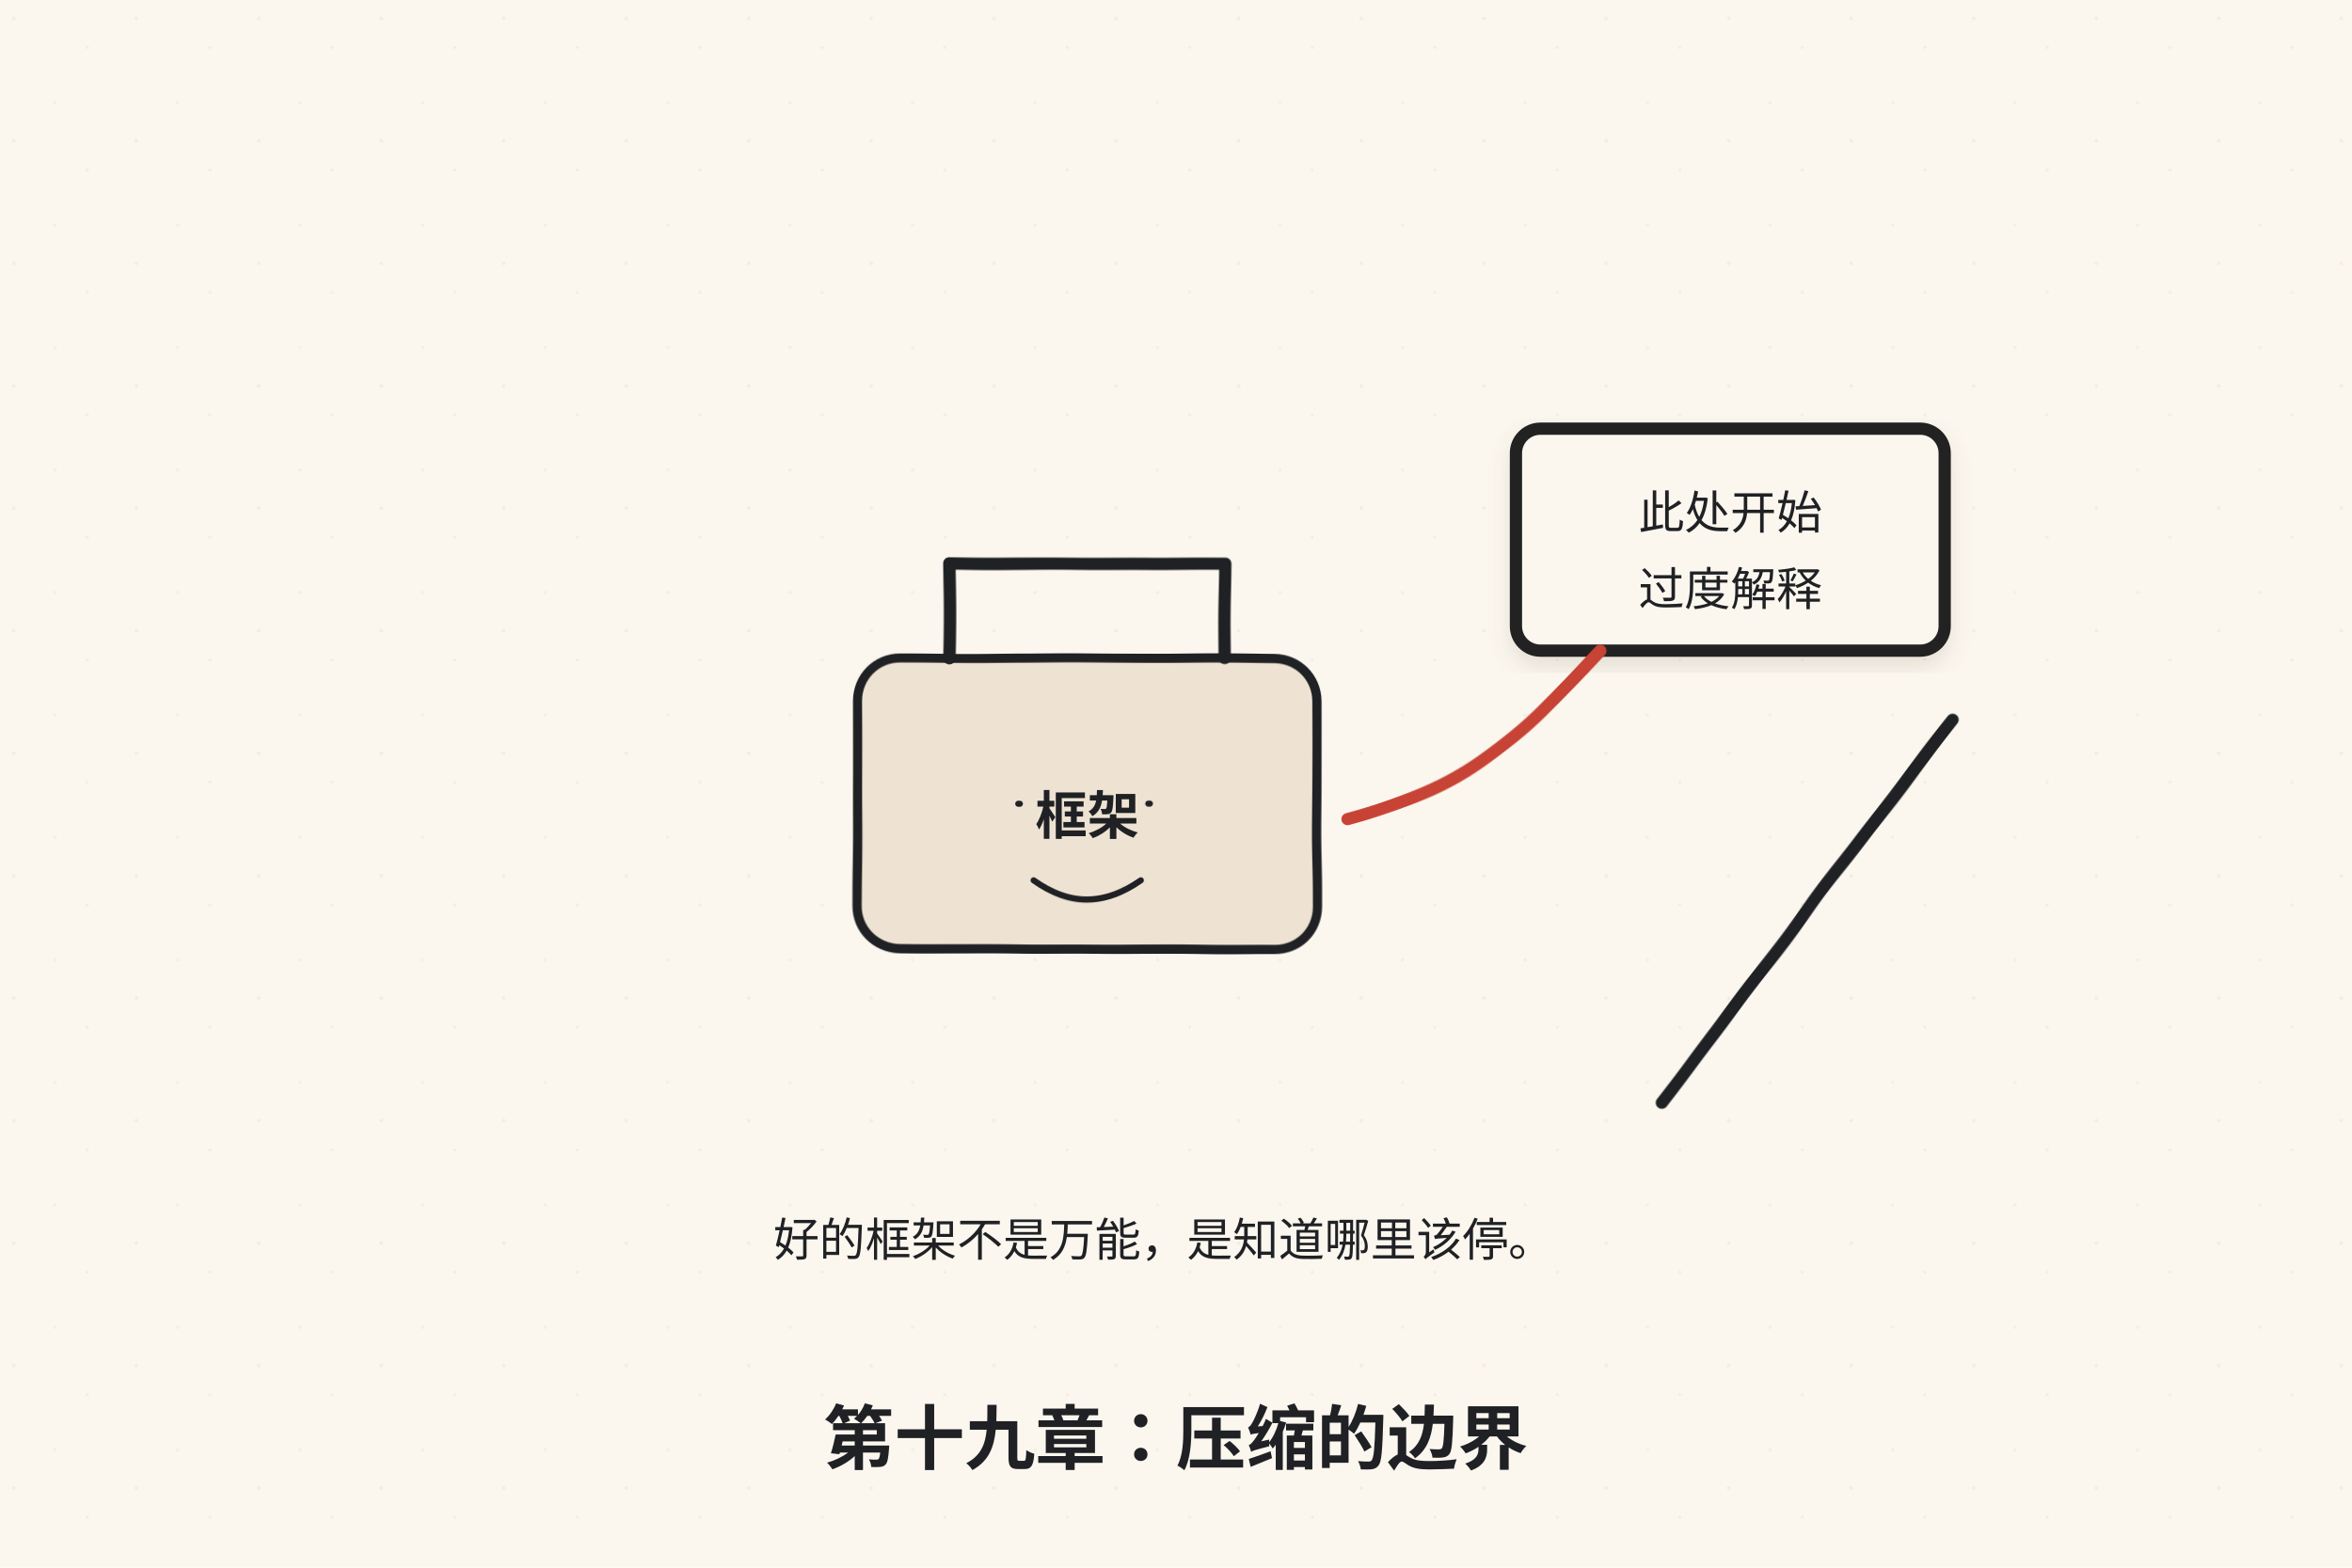
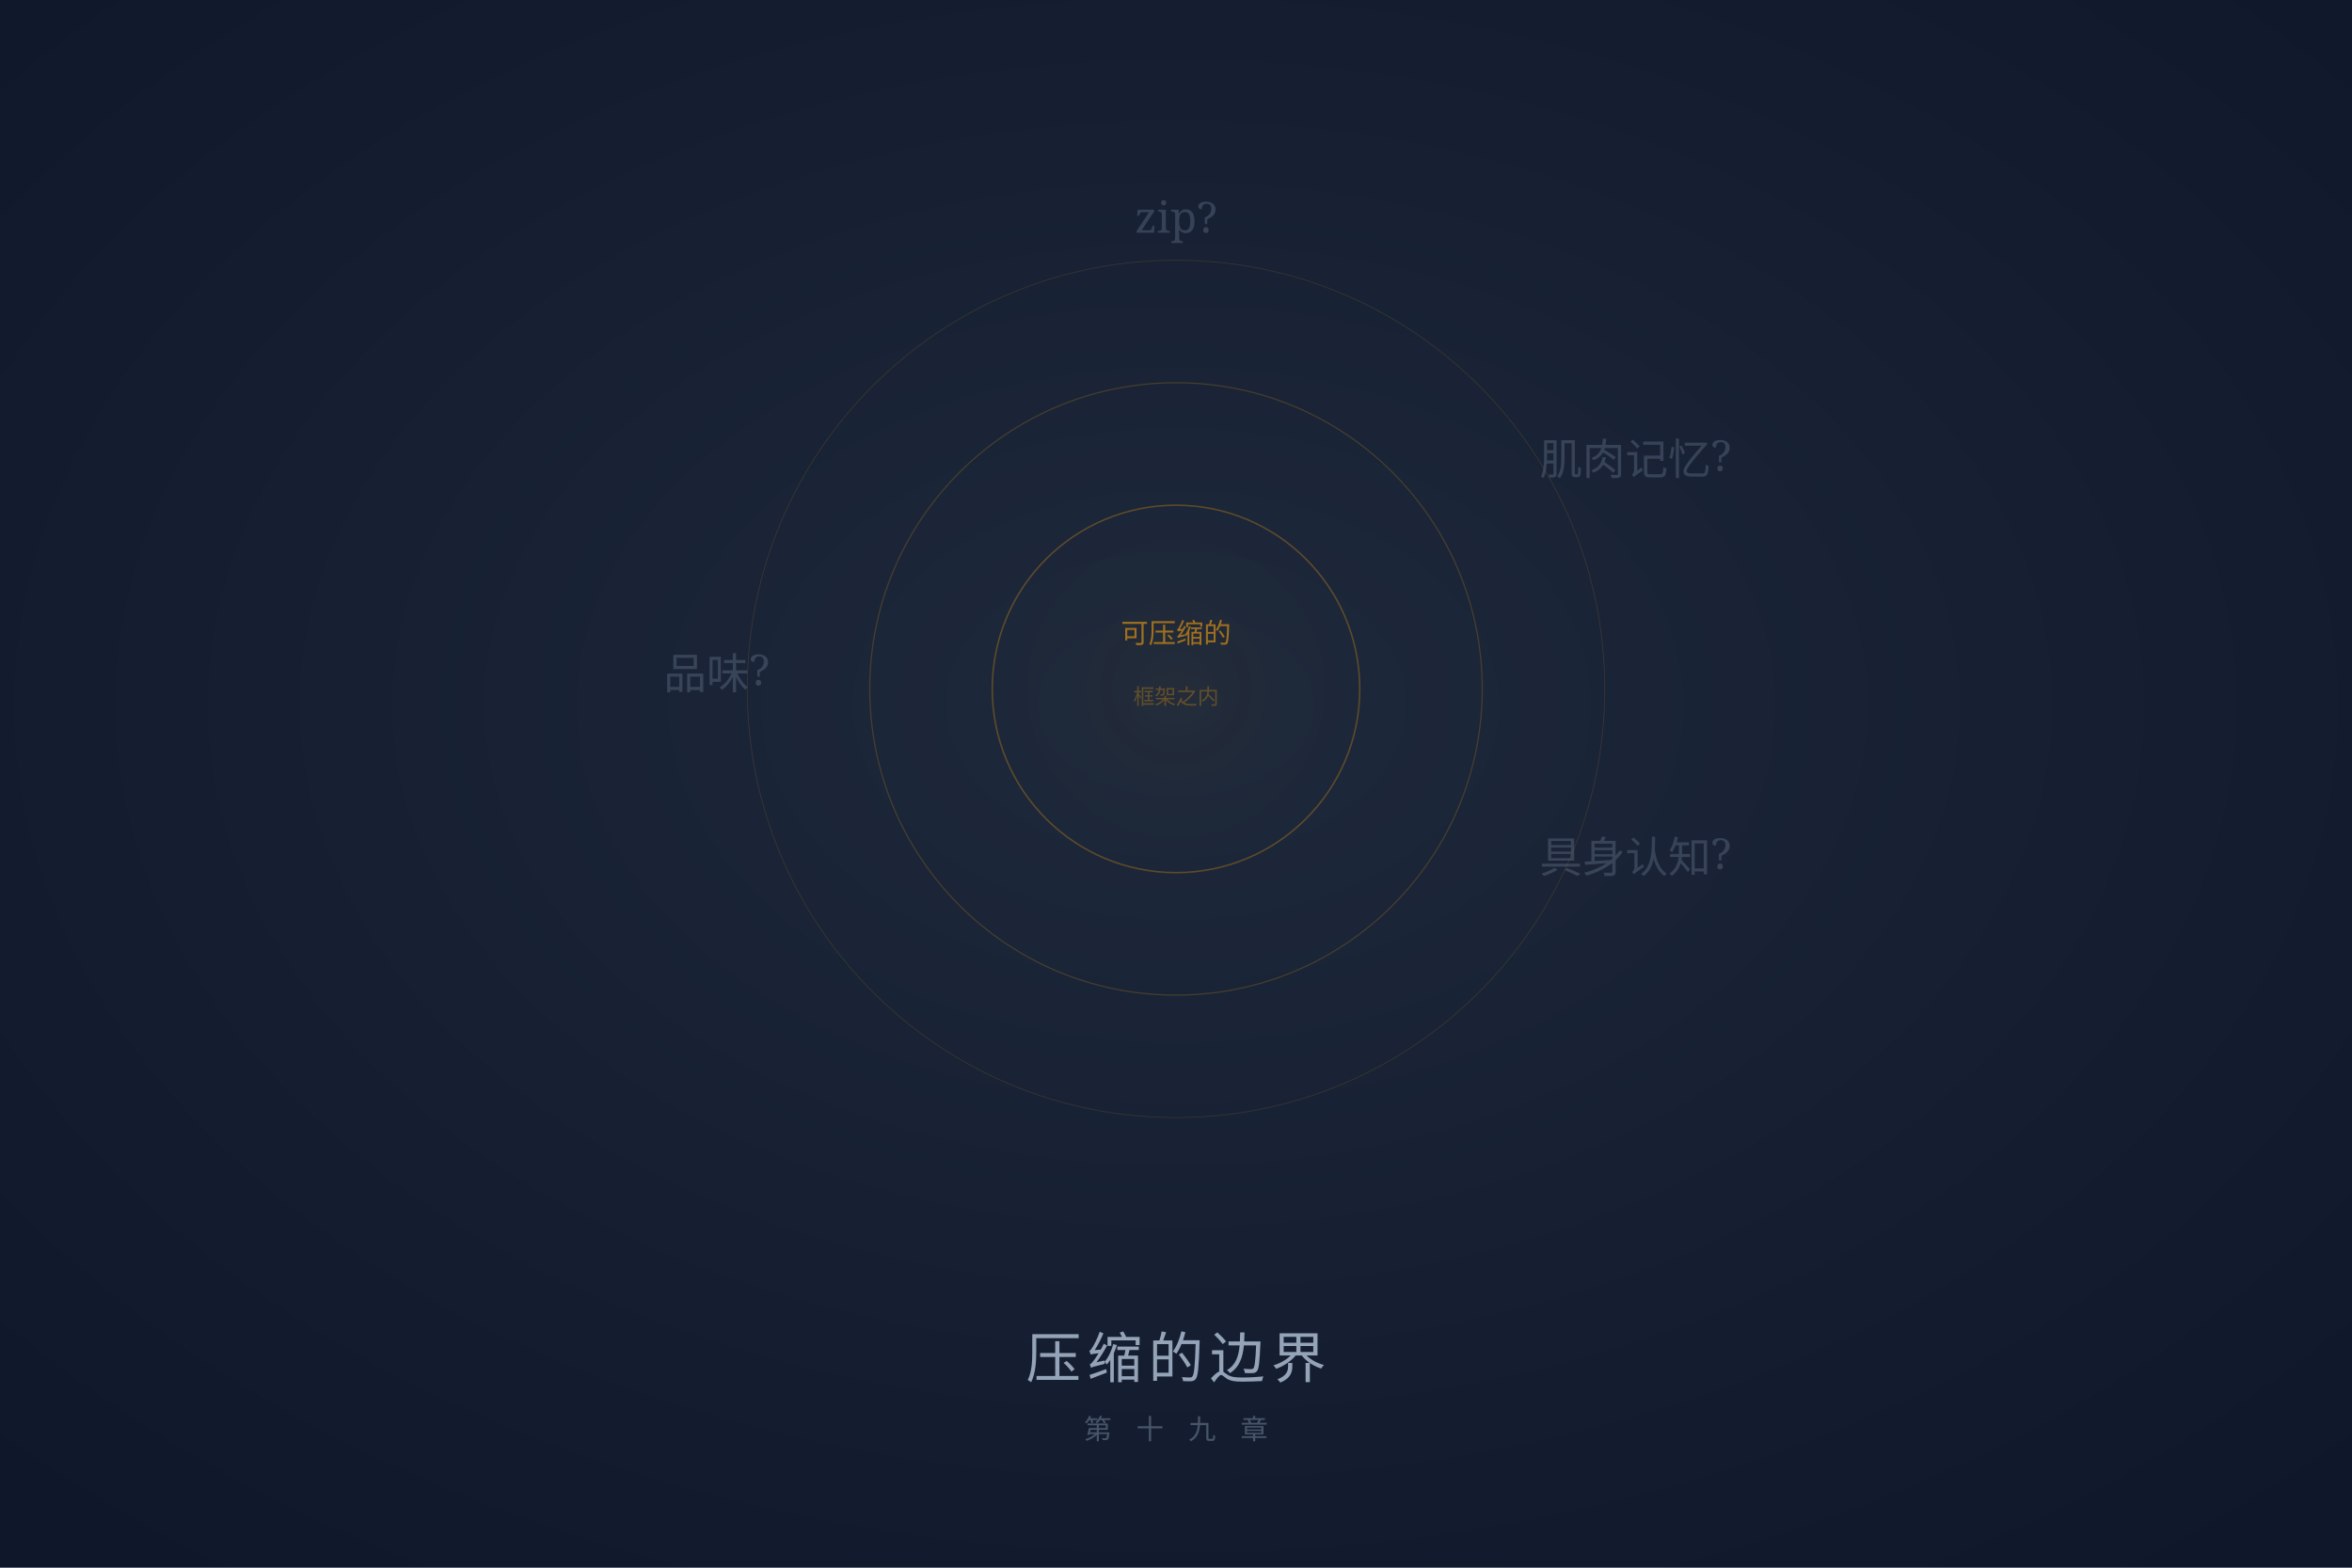
- <svg xmlns="http://www.w3.org/2000/svg" width="1536" height="1024" viewBox="0 0 1536 1024" role="img" aria-labelledby="title desc">
+ <svg xmlns="http://www.w3.org/2000/svg" width="1536" height="1024" viewBox="0 0 1536 1024" role="img" aria-label="压缩的边界">
  <defs>
-     <filter id="wobble">
-       <feTurbulence type="fractalNoise" baseFrequency="0.012" numOctaves="2" seed="7" />
-       <feDisplacementMap in="SourceGraphic" scale="1.8" />
+     <radialGradient id="bg" cx="50%" cy="45%" r="70%">
+       <stop offset="0%" stop-color="#1e293b" />
+       <stop offset="100%" stop-color="#0f172a" />
+     </radialGradient>
+     <radialGradient id="innerGlow" cx="50%" cy="50%" r="50%">
+       <stop offset="0%" stop-color="#f59e0b" stop-opacity="0.1" />
+       <stop offset="60%" stop-color="#f59e0b" stop-opacity="0.02" />
+       <stop offset="100%" stop-color="#f59e0b" stop-opacity="0" />
+     </radialGradient>
+     <filter id="glow">
+       <feGaussianBlur stdDeviation="3" />
    </filter>
-     <filter id="softShadow">
-       <feDropShadow dx="0" dy="7" stdDeviation="7" flood-color="#6b5a44" flood-opacity="0.15" />
-     </filter>
-     <pattern id="paperGrain" width="80" height="80" patternUnits="userSpaceOnUse">
-       <circle cx="9" cy="12" r="1.2" fill="#dccdb8" opacity=".25" />
-       <circle cx="57" cy="31" r="1" fill="#dccdb8" opacity=".25" />
-       <circle cx="36" cy="67" r="1.1" fill="#dccdb8" opacity=".22" />
-     </pattern>
-     <style>.ink{fill:none;stroke:#202124;stroke-width:8;stroke-linecap:round;stroke-linejoin:round;filter:url(#wobble)}.thin{fill:none;stroke:#202124;stroke-width:4;stroke-linecap:round;stroke-linejoin:round;filter:url(#wobble)}.red{fill:none;stroke:#c74335;stroke-width:8;stroke-linecap:round;stroke-linejoin:round;filter:url(#wobble)}.fillPaper{fill:#fbf7ef;stroke:#202124;stroke-width:8;stroke-linecap:round;stroke-linejoin:round;filter:url(#softShadow)}.wash{fill:#eee3d3;stroke:#202124;stroke-width:6;stroke-linecap:round;stroke-linejoin:round;filter:url(#wobble)}.redFill{fill:#c74335;stroke:#202124;stroke-width:6;stroke-linecap:round;stroke-linejoin:round;filter:url(#wobble)}.blueFill{fill:#3e6f8f;stroke:#202124;stroke-width:6;stroke-linecap:round;stroke-linejoin:round;filter:url(#wobble)}.greenFill{fill:#5f7f53;stroke:#202124;stroke-width:6;stroke-linecap:round;stroke-linejoin:round;filter:url(#wobble)}.goldFill{fill:#b88a36;stroke:#202124;stroke-width:6;stroke-linecap:round;stroke-linejoin:round;filter:url(#wobble)}text{font-family:Arial,'Microsoft YaHei',sans-serif;fill:#202124;dominant-baseline:middle}.caption{font-size:30px}.small{font-size:24px}.label{font-size:34px;font-weight:700}.title{font-size:46px;font-weight:700}</style>
  </defs>
-   <rect width="1536" height="1024" fill="#fbf7ef" />
-   <rect width="1536" height="1024" fill="url(#paperGrain)" />
-   <g>
-     <path class="red" d="M250 720 h835" />
-     <path class="ink" d="M1085 720 l190 -250" />
-     <rect class="wash" x="560" y="430" width="300" height="190" rx="28" />
-     <path class="ink" d="M620 430 v-62 h180 v62" />
-     <path class="thin" d="M710 448 v154" />
-     <text x="710" y="533" class="label" text-anchor="middle">框架</text>
-     <path class="thin" d="M665 525 h1 M750 525 h1 M675 575 q35 25 70 0" />
-     <rect class="fillPaper" x="990" y="280" width="280" height="145" rx="16" />
-     <text x="1130" y="335" class="caption" text-anchor="middle">此处开始</text>
-     <text x="1130" y="385" class="caption" text-anchor="middle">过度解释</text>
-     <path class="red" d="M880 535 C955 515 990 485 1045 425" />
-     <text x="760" y="810" class="caption" text-anchor="middle">好的框架不是万能，是知道哪里该停。</text>
-   </g>
-   <text x="768" y="940" class="title" text-anchor="middle">第十九章：压缩的边界</text>
+   <rect width="1536" height="1024" fill="url(#bg)" />
+   <circle cx="768" cy="450" r="280" fill="none" stroke="#f59e0b" stroke-width="0.5" opacity="0.15" />
+   <circle cx="768" cy="450" r="200" fill="none" stroke="#f59e0b" stroke-width="0.8" opacity="0.2" />
+   <circle cx="768" cy="450" r="120" fill="url(#innerGlow)" stroke="#f59e0b" stroke-width="1" opacity="0.3" />
+   <text x="768" y="420" text-anchor="middle" font-family="'Noto Serif SC', 'Songti SC', serif" font-size="18" fill="#f59e0b" opacity="0.6">可压缩的</text>
+   <text x="768" y="460" text-anchor="middle" font-family="'Noto Serif SC', 'Songti SC', serif" font-size="14" fill="#f59e0b" opacity="0.3">框架之内</text>
+   <text x="768" y="152" text-anchor="middle" font-family="'Georgia', serif" font-size="28" fill="#64748b" opacity="0.4">zip?</text>
+   <text x="1068" y="310" text-anchor="middle" font-family="'Georgia', serif" font-size="28" fill="#64748b" opacity="0.4">肌肉记忆?</text>
+   <text x="1068" y="570" text-anchor="middle" font-family="'Georgia', serif" font-size="28" fill="#64748b" opacity="0.4">具身认知?</text>
+   <text x="468" y="450" text-anchor="middle" font-family="'Georgia', serif" font-size="28" fill="#64748b" opacity="0.4">品味?</text>
+   <text x="768" y="900" text-anchor="middle" font-family="'Noto Serif SC', 'Songti SC', serif" font-size="36" fill="#94a3b8" letter-spacing="4">压缩的边界</text>
+   <text x="768" y="940" text-anchor="middle" font-family="'Noto Serif SC', 'Songti SC', serif" font-size="18" fill="#475569" letter-spacing="6">第 十 九 章</text>
</svg>
